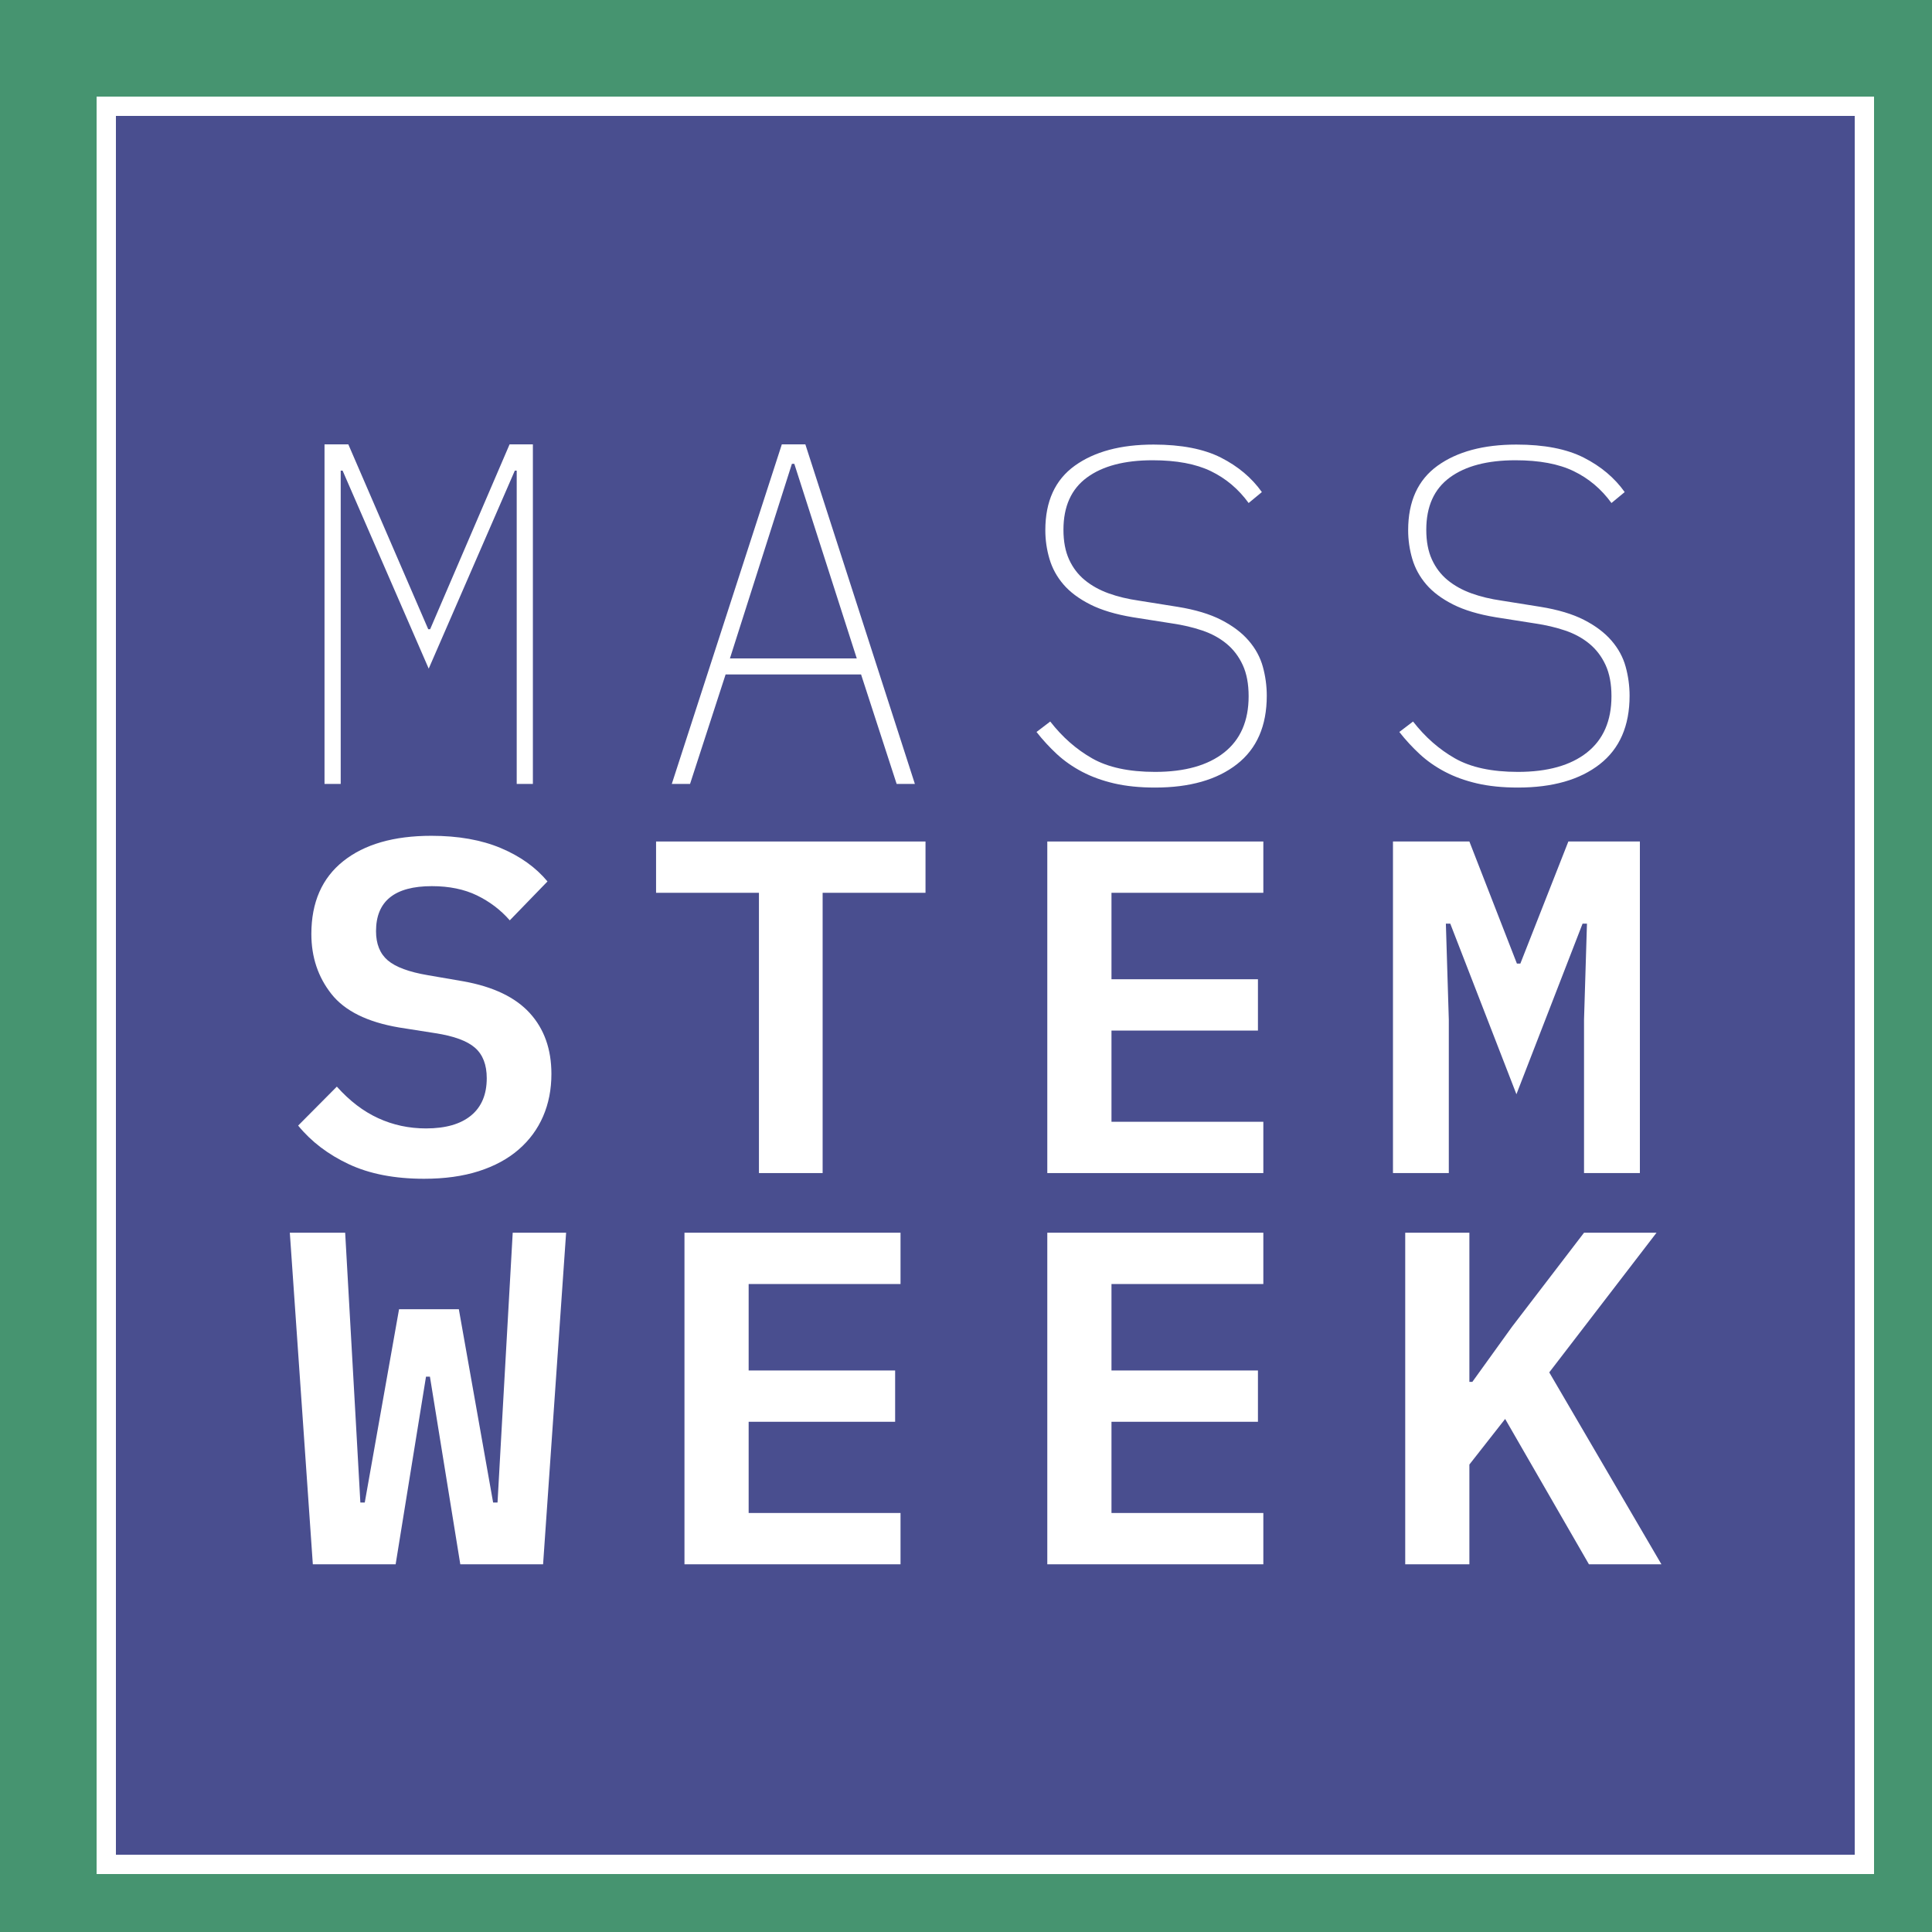
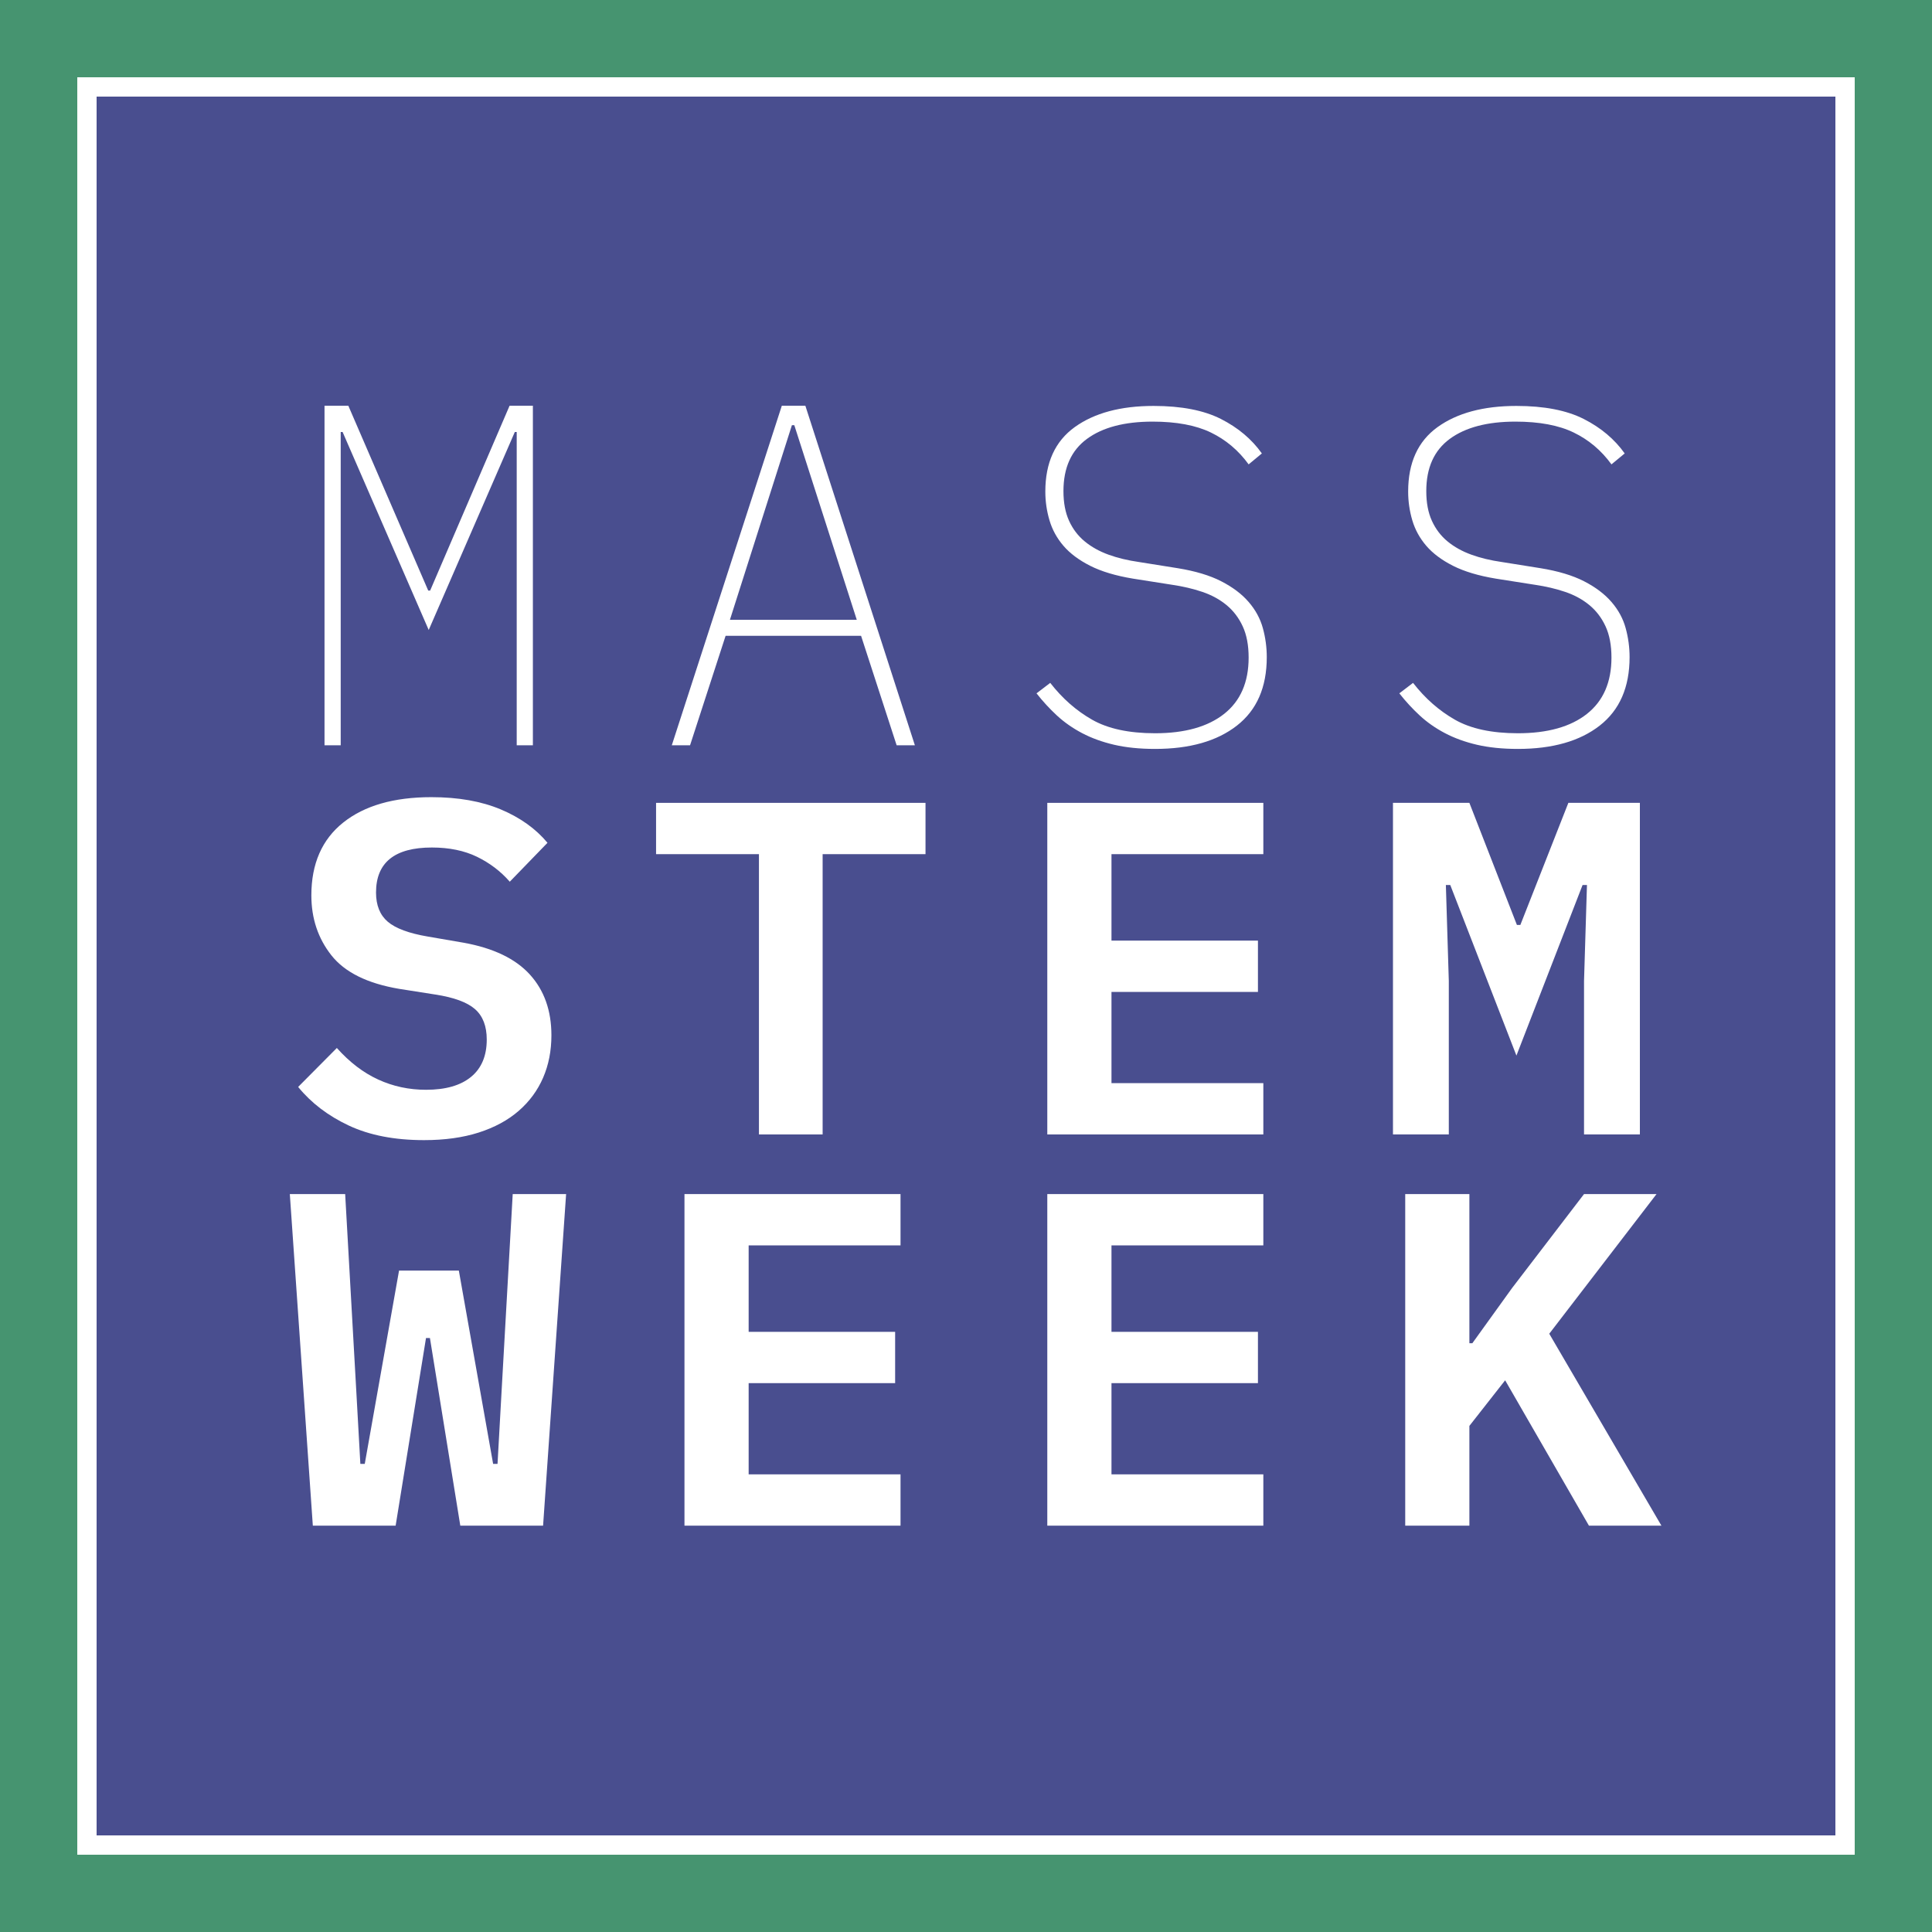
<svg xmlns="http://www.w3.org/2000/svg" width="100px" height="100px" viewBox="0 0 100 100" version="1.1">
  <g id="Symbols" stroke="none" stroke-width="1" fill="none" fill-rule="evenodd">
-     <g id="Sidebar" transform="translate(-26, -140)">
-       <g id="Stem-Week-Logo">
-         <g transform="translate(26, 140)">
-           <rect id="green-box" fill="#469470" x="0" y="0" width="100" height="100" />
-           <rect id="blue-box" stroke="#FFFFFF" fill="#494E8F" x="5.5" y="5.5" width="91" height="91" />
-           <g id="text" transform="translate(15, 23)" fill="#FFFFFF">
-             <path d="M44.786,17.764 C43.992,17.764 43.286,17.692 42.669,17.549 C42.052,17.405 41.498,17.204 41.008,16.946 C40.518,16.688 40.083,16.383 39.702,16.031 C39.322,15.678 38.971,15.297 38.65,14.887 L39.36,14.346 C39.985,15.15 40.708,15.785 41.528,16.252 C42.348,16.719 43.434,16.953 44.786,16.953 C46.324,16.953 47.516,16.618 48.362,15.95 C49.207,15.281 49.629,14.31 49.629,13.037 C49.629,12.401 49.528,11.863 49.325,11.423 C49.122,10.982 48.843,10.615 48.488,10.321 C48.133,10.028 47.715,9.799 47.233,9.636 C46.752,9.473 46.232,9.351 45.674,9.269 L43.645,8.95 C42.749,8.802 42.01,8.58 41.426,8.285 C40.843,7.989 40.382,7.645 40.044,7.251 C39.706,6.857 39.465,6.418 39.322,5.933 C39.178,5.449 39.106,4.952 39.106,4.443 C39.106,2.95 39.613,1.838 40.628,1.107 C41.642,0.377 43.003,0.011 44.71,0.011 C46.147,0.011 47.309,0.237 48.197,0.687 C49.084,1.138 49.79,1.732 50.314,2.47 L49.629,3.036 C49.105,2.314 48.454,1.765 47.677,1.388 C46.899,1.011 45.893,0.823 44.659,0.823 C43.205,0.823 42.073,1.12 41.262,1.716 C40.45,2.311 40.044,3.212 40.044,4.419 C40.044,5.023 40.142,5.536 40.336,5.96 C40.53,6.385 40.801,6.74 41.148,7.025 C41.494,7.31 41.904,7.538 42.377,7.71 C42.85,7.881 43.375,8.007 43.949,8.089 L45.953,8.409 C46.866,8.557 47.618,8.782 48.209,9.086 C48.801,9.389 49.275,9.746 49.629,10.157 C49.984,10.567 50.229,11.018 50.365,11.511 C50.5,12.003 50.568,12.504 50.568,13.012 C50.568,14.572 50.052,15.754 49.021,16.558 C47.99,17.362 46.578,17.764 44.786,17.764" id="Fill-6" />
-             <path d="M63.566,17.764 C62.771,17.764 62.065,17.692 61.448,17.549 C60.831,17.405 60.278,17.204 59.788,16.946 C59.297,16.688 58.862,16.383 58.482,16.031 C58.101,15.678 57.75,15.297 57.429,14.887 L58.139,14.346 C58.765,15.15 59.487,15.785 60.307,16.252 C61.127,16.719 62.213,16.953 63.566,16.953 C65.104,16.953 66.296,16.618 67.141,15.95 C67.986,15.281 68.409,14.31 68.409,13.037 C68.409,12.401 68.308,11.863 68.105,11.423 C67.902,10.982 67.623,10.615 67.268,10.321 C66.913,10.028 66.495,9.799 66.013,9.636 C65.531,9.473 65.011,9.351 64.453,9.269 L62.425,8.95 C61.529,8.802 60.789,8.58 60.206,8.285 C59.623,7.989 59.162,7.645 58.824,7.251 C58.486,6.857 58.245,6.418 58.101,5.933 C57.958,5.449 57.886,4.952 57.886,4.443 C57.886,2.95 58.393,1.838 59.407,1.107 C60.421,0.377 61.782,0.011 63.49,0.011 C64.926,0.011 66.089,0.237 66.976,0.687 C67.864,1.138 68.569,1.732 69.094,2.47 L68.409,3.036 C67.885,2.314 67.234,1.765 66.456,1.388 C65.679,1.011 64.673,0.823 63.439,0.823 C61.985,0.823 60.853,1.12 60.041,1.716 C59.23,2.311 58.824,3.212 58.824,4.419 C58.824,5.023 58.921,5.536 59.116,5.96 C59.31,6.385 59.58,6.74 59.927,7.025 C60.273,7.31 60.683,7.538 61.157,7.71 C61.63,7.881 62.154,8.007 62.729,8.089 L64.732,8.409 C65.645,8.557 66.397,8.782 66.989,9.086 C67.581,9.389 68.054,9.746 68.409,10.157 C68.764,10.567 69.009,11.018 69.144,11.511 C69.279,12.003 69.347,12.504 69.347,13.012 C69.347,14.572 68.831,15.754 67.8,16.558 C66.769,17.362 65.357,17.764 63.566,17.764" id="Fill-8" />
-             <path d="M6.948,38.013 C5.427,38.013 4.129,37.762 3.056,37.259 C1.982,36.755 1.108,36.089 0.432,35.26 L2.435,33.243 C3.094,33.981 3.808,34.526 4.578,34.878 C5.347,35.231 6.171,35.407 7.05,35.407 C8.064,35.407 8.842,35.184 9.383,34.738 C9.924,34.293 10.194,33.648 10.194,32.806 C10.194,32.112 9.991,31.587 9.586,31.232 C9.18,30.877 8.495,30.625 7.532,30.477 L5.655,30.182 C4.015,29.904 2.849,29.326 2.156,28.451 C1.463,27.575 1.116,26.539 1.116,25.344 C1.116,23.707 1.666,22.451 2.765,21.575 C3.863,20.699 5.385,20.261 7.329,20.261 C8.715,20.261 9.911,20.472 10.917,20.894 C11.922,21.316 12.73,21.893 13.338,22.623 L11.386,24.637 C10.913,24.096 10.346,23.666 9.687,23.346 C9.028,23.027 8.25,22.867 7.354,22.867 C5.427,22.867 4.463,23.644 4.463,25.197 C4.463,25.858 4.666,26.362 5.072,26.709 C5.478,27.055 6.171,27.311 7.151,27.477 L9.002,27.796 C10.541,28.075 11.682,28.623 12.426,29.442 C13.169,30.261 13.541,31.309 13.541,32.586 C13.541,33.388 13.398,34.121 13.11,34.784 C12.823,35.447 12.4,36.02 11.842,36.503 C11.285,36.986 10.596,37.358 9.776,37.621 C8.956,37.883 8.013,38.013 6.948,38.013" id="Fill-10" />
-             <polygon id="Fill-12" points="27.579 23.211 27.579 37.718 24.283 37.718 24.283 23.211 18.958 23.211 18.958 20.556 32.904 20.556 32.904 23.211" />
-             <polygon id="Fill-14" points="39.208 37.718 39.208 20.556 50.39 20.556 50.39 23.211 42.53 23.211 42.53 27.686 50.111 27.686 50.111 30.342 42.53 30.342 42.53 35.063 50.39 35.063 50.39 37.718" />
-             <polygon id="Fill-16" points="66.989 29.776 67.141 24.809 66.913 24.809 63.49 33.637 60.066 24.809 59.838 24.809 59.99 29.776 59.99 37.718 57.1 37.718 57.1 20.556 61.055 20.556 63.515 26.875 63.693 26.875 66.178 20.556 69.88 20.556 69.88 37.718 66.989 37.718" />
-             <polygon id="Fill-18" points="1.192 57.968 0.001 40.805 2.866 40.805 3.424 50.69 3.652 54.771 3.88 54.771 5.655 44.764 8.749 44.764 10.524 54.771 10.752 54.771 10.98 50.69 11.538 40.805 14.302 40.805 13.11 57.968 8.825 57.968 7.253 48.255 7.05 48.255 5.478 57.968" />
-             <polygon id="Fill-20" points="20.428 57.968 20.428 40.805 31.611 40.805 31.611 43.461 23.75 43.461 23.75 47.936 31.332 47.936 31.332 50.591 23.75 50.591 23.75 55.312 31.611 55.312 31.611 57.968" />
-             <polygon id="Fill-22" points="39.208 57.968 39.208 40.805 50.39 40.805 50.39 43.461 42.53 43.461 42.53 47.936 50.111 47.936 50.111 50.591 42.53 50.591 42.53 55.312 50.39 55.312 50.39 57.968" />
-             <polygon id="Fill-24" points="62.906 50.444 61.055 52.804 61.055 57.968 57.734 57.968 57.734 40.805 61.055 40.805 61.055 48.526 61.208 48.526 63.261 45.674 66.989 40.805 70.742 40.805 65.189 48.034 70.995 57.968 67.243 57.968" />
-             <polygon id="Fill-4" points="11.745 1.36 11.647 1.36 7.19 11.608 2.733 1.36 2.635 1.36 2.635 17.576 1.797 17.576 1.797 0 3.029 0 7.165 9.568 7.264 9.568 11.376 0 12.582 0 12.582 17.576 11.745 17.576" />
-             <path d="M26.113,1.007 L25.989,1.007 L22.781,11.079 L29.346,11.079 L26.113,1.007 Z M31.41,17.576 L29.569,11.91 L22.557,11.91 L20.717,17.576 L19.772,17.576 L25.467,0 L26.685,0 L32.354,17.576 L31.41,17.576 Z" id="Fill-5" />
-           </g>
+     <g id="Sidebar" transform="translate(-26, -131)">
+       <g id="Group" transform="translate(26, 131)">
+         <rect id="green-box" fill="#469470" x="0" y="0" width="100" height="100" />
+         <rect id="blue-box" stroke="#FFFFFF" fill="#494E8F" x="4.5" y="4.5" width="91" height="91" />
+         <g id="text" transform="translate(15, 21)" fill="#FFFFFF">
+           <path d="M44.786,17.764 C43.992,17.764 43.286,17.692 42.669,17.549 C42.052,17.405 41.498,17.204 41.008,16.946 C40.518,16.688 40.083,16.383 39.702,16.031 C39.322,15.678 38.971,15.297 38.65,14.887 L39.36,14.346 C39.985,15.15 40.708,15.785 41.528,16.252 C42.348,16.719 43.434,16.953 44.786,16.953 C46.324,16.953 47.516,16.618 48.362,15.95 C49.207,15.281 49.629,14.31 49.629,13.037 C49.629,12.401 49.528,11.863 49.325,11.423 C49.122,10.982 48.843,10.615 48.488,10.321 C48.133,10.028 47.715,9.799 47.233,9.636 C46.752,9.473 46.232,9.351 45.674,9.269 L43.645,8.95 C42.749,8.802 42.01,8.58 41.426,8.285 C40.843,7.989 40.382,7.645 40.044,7.251 C39.706,6.857 39.465,6.418 39.322,5.933 C39.178,5.449 39.106,4.952 39.106,4.443 C39.106,2.95 39.613,1.838 40.628,1.107 C41.642,0.377 43.003,0.011 44.71,0.011 C46.147,0.011 47.309,0.237 48.197,0.687 C49.084,1.138 49.79,1.732 50.314,2.47 L49.629,3.036 C49.105,2.314 48.454,1.765 47.677,1.388 C46.899,1.011 45.893,0.823 44.659,0.823 C43.205,0.823 42.073,1.12 41.262,1.716 C40.45,2.311 40.044,3.212 40.044,4.419 C40.044,5.023 40.142,5.536 40.336,5.96 C40.53,6.385 40.801,6.74 41.148,7.025 C41.494,7.31 41.904,7.538 42.377,7.71 C42.85,7.881 43.375,8.007 43.949,8.089 L45.953,8.409 C46.866,8.557 47.618,8.782 48.209,9.086 C48.801,9.389 49.275,9.746 49.629,10.157 C49.984,10.567 50.229,11.018 50.365,11.511 C50.5,12.003 50.568,12.504 50.568,13.012 C50.568,14.572 50.052,15.754 49.021,16.558 C47.99,17.362 46.578,17.764 44.786,17.764" id="Fill-6" />
+           <path d="M63.566,17.764 C62.771,17.764 62.065,17.692 61.448,17.549 C60.831,17.405 60.278,17.204 59.788,16.946 C59.297,16.688 58.862,16.383 58.482,16.031 C58.101,15.678 57.75,15.297 57.429,14.887 L58.139,14.346 C58.765,15.15 59.487,15.785 60.307,16.252 C61.127,16.719 62.213,16.953 63.566,16.953 C65.104,16.953 66.296,16.618 67.141,15.95 C67.986,15.281 68.409,14.31 68.409,13.037 C68.409,12.401 68.308,11.863 68.105,11.423 C67.902,10.982 67.623,10.615 67.268,10.321 C66.913,10.028 66.495,9.799 66.013,9.636 C65.531,9.473 65.011,9.351 64.453,9.269 L62.425,8.95 C61.529,8.802 60.789,8.58 60.206,8.285 C59.623,7.989 59.162,7.645 58.824,7.251 C58.486,6.857 58.245,6.418 58.101,5.933 C57.958,5.449 57.886,4.952 57.886,4.443 C57.886,2.95 58.393,1.838 59.407,1.107 C60.421,0.377 61.782,0.011 63.49,0.011 C64.926,0.011 66.089,0.237 66.976,0.687 C67.864,1.138 68.569,1.732 69.094,2.47 L68.409,3.036 C67.885,2.314 67.234,1.765 66.456,1.388 C65.679,1.011 64.673,0.823 63.439,0.823 C61.985,0.823 60.853,1.12 60.041,1.716 C59.23,2.311 58.824,3.212 58.824,4.419 C58.824,5.023 58.921,5.536 59.116,5.96 C59.31,6.385 59.58,6.74 59.927,7.025 C60.273,7.31 60.683,7.538 61.157,7.71 C61.63,7.881 62.154,8.007 62.729,8.089 L64.732,8.409 C65.645,8.557 66.397,8.782 66.989,9.086 C67.581,9.389 68.054,9.746 68.409,10.157 C68.764,10.567 69.009,11.018 69.144,11.511 C69.279,12.003 69.347,12.504 69.347,13.012 C69.347,14.572 68.831,15.754 67.8,16.558 C66.769,17.362 65.357,17.764 63.566,17.764" id="Fill-8" />
+           <path d="M6.948,38.013 C5.427,38.013 4.129,37.762 3.056,37.259 C1.982,36.755 1.108,36.089 0.432,35.26 L2.435,33.243 C3.094,33.981 3.808,34.526 4.578,34.878 C5.347,35.231 6.171,35.407 7.05,35.407 C8.064,35.407 8.842,35.184 9.383,34.738 C9.924,34.293 10.194,33.648 10.194,32.806 C10.194,32.112 9.991,31.587 9.586,31.232 C9.18,30.877 8.495,30.625 7.532,30.477 L5.655,30.182 C4.015,29.904 2.849,29.326 2.156,28.451 C1.463,27.575 1.116,26.539 1.116,25.344 C1.116,23.707 1.666,22.451 2.765,21.575 C3.863,20.699 5.385,20.261 7.329,20.261 C8.715,20.261 9.911,20.472 10.917,20.894 C11.922,21.316 12.73,21.893 13.338,22.623 L11.386,24.637 C10.913,24.096 10.346,23.666 9.687,23.346 C9.028,23.027 8.25,22.867 7.354,22.867 C5.427,22.867 4.463,23.644 4.463,25.197 C4.463,25.858 4.666,26.362 5.072,26.709 C5.478,27.055 6.171,27.311 7.151,27.477 L9.002,27.796 C10.541,28.075 11.682,28.623 12.426,29.442 C13.169,30.261 13.541,31.309 13.541,32.586 C13.541,33.388 13.398,34.121 13.11,34.784 C12.823,35.447 12.4,36.02 11.842,36.503 C11.285,36.986 10.596,37.358 9.776,37.621 C8.956,37.883 8.013,38.013 6.948,38.013" id="Fill-10" />
+           <polygon id="Fill-12" points="27.579 23.211 27.579 37.718 24.283 37.718 24.283 23.211 18.958 23.211 18.958 20.556 32.904 20.556 32.904 23.211" />
+           <polygon id="Fill-14" points="39.208 37.718 39.208 20.556 50.39 20.556 50.39 23.211 42.53 23.211 42.53 27.686 50.111 27.686 50.111 30.342 42.53 30.342 42.53 35.063 50.39 35.063 50.39 37.718" />
+           <polygon id="Fill-16" points="66.989 29.776 67.141 24.809 66.913 24.809 63.49 33.637 60.066 24.809 59.838 24.809 59.99 29.776 59.99 37.718 57.1 37.718 57.1 20.556 61.055 20.556 63.515 26.875 63.693 26.875 66.178 20.556 69.88 20.556 69.88 37.718 66.989 37.718" />
+           <polygon id="Fill-18" points="1.192 57.968 0.001 40.805 2.866 40.805 3.424 50.69 3.652 54.771 3.88 54.771 5.655 44.764 8.749 44.764 10.524 54.771 10.752 54.771 10.98 50.69 11.538 40.805 14.302 40.805 13.11 57.968 8.825 57.968 7.253 48.255 7.05 48.255 5.478 57.968" />
+           <polygon id="Fill-20" points="20.428 57.968 20.428 40.805 31.611 40.805 31.611 43.461 23.75 43.461 23.75 47.936 31.332 47.936 31.332 50.591 23.75 50.591 23.75 55.312 31.611 55.312 31.611 57.968" />
+           <polygon id="Fill-22" points="39.208 57.968 39.208 40.805 50.39 40.805 50.39 43.461 42.53 43.461 42.53 47.936 50.111 47.936 50.111 50.591 42.53 50.591 42.53 55.312 50.39 55.312 50.39 57.968" />
+           <polygon id="Fill-24" points="62.906 50.444 61.055 52.804 61.055 57.968 57.734 57.968 57.734 40.805 61.055 40.805 61.055 48.526 61.208 48.526 63.261 45.674 66.989 40.805 70.742 40.805 65.189 48.034 70.995 57.968 67.243 57.968" />
+           <polygon id="Fill-4" points="11.745 1.36 11.647 1.36 7.19 11.608 2.733 1.36 2.635 1.36 2.635 17.576 1.797 17.576 1.797 0 3.029 0 7.165 9.568 7.264 9.568 11.376 0 12.582 0 12.582 17.576 11.745 17.576" />
+           <path d="M26.113,1.007 L25.989,1.007 L22.781,11.079 L29.346,11.079 L26.113,1.007 Z M31.41,17.576 L29.569,11.91 L22.557,11.91 L20.717,17.576 L19.772,17.576 L25.467,0 L26.685,0 L32.354,17.576 L31.41,17.576 Z" id="Fill-5" />
        </g>
      </g>
    </g>
  </g>
</svg>
